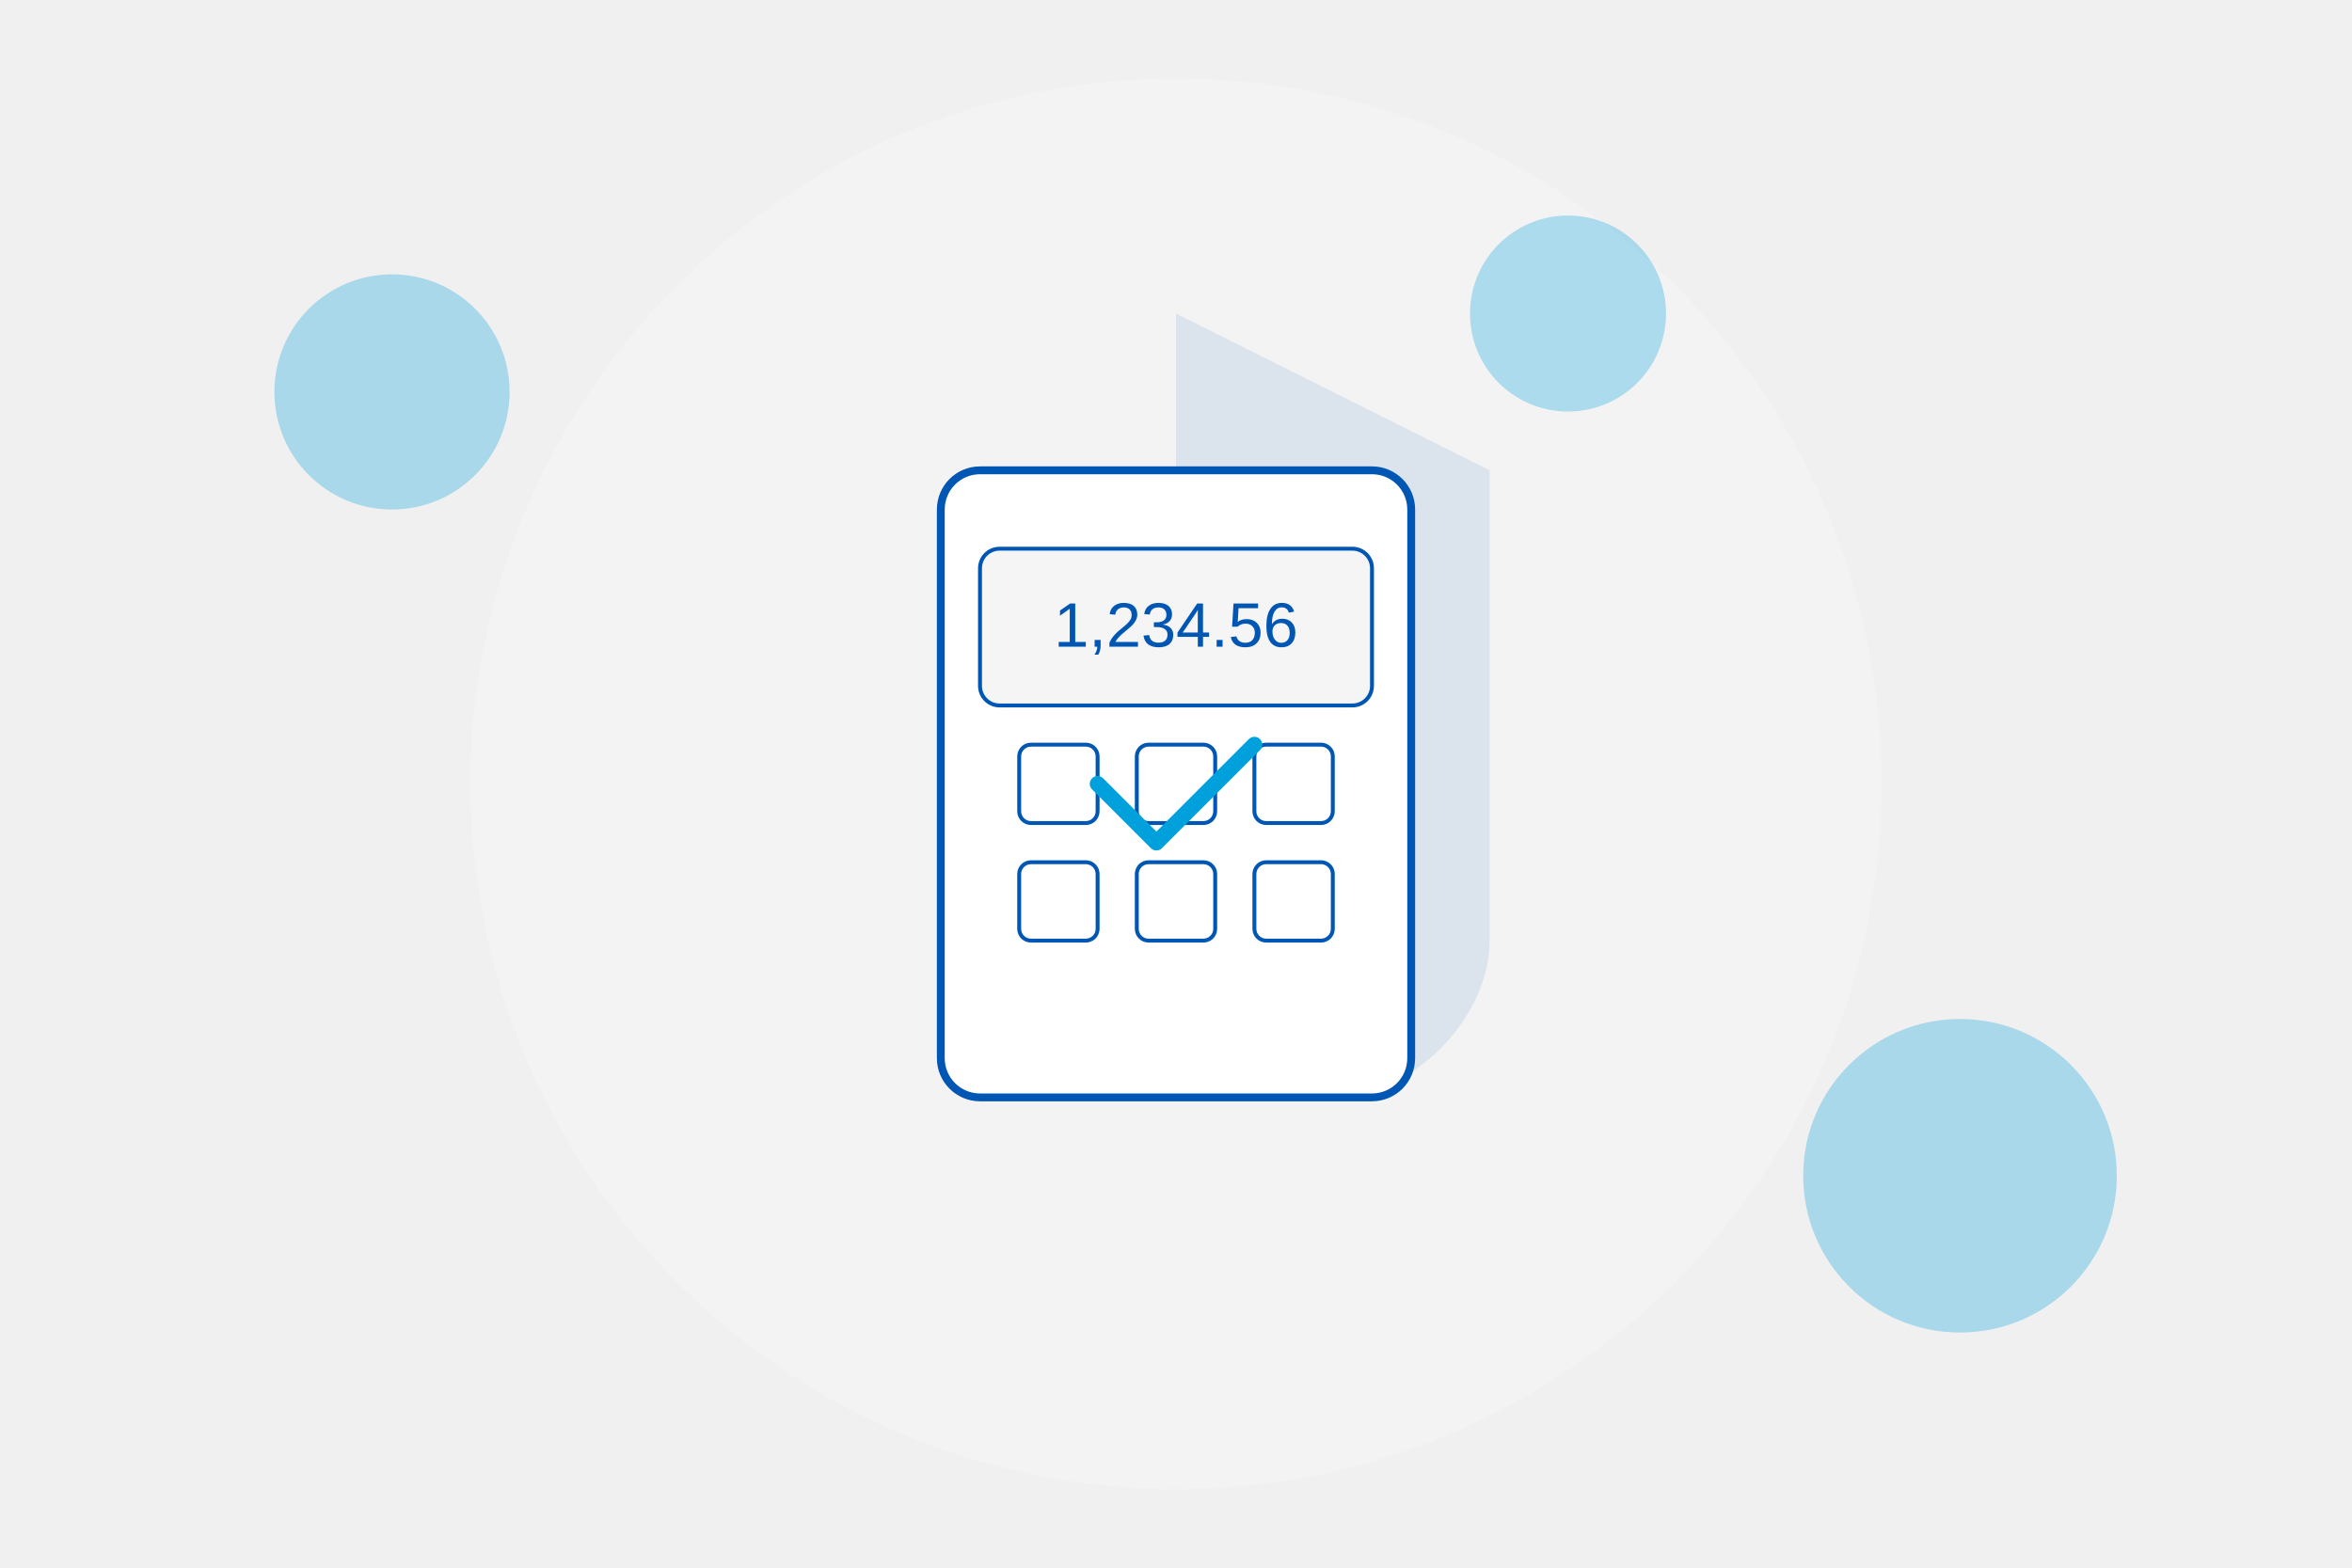
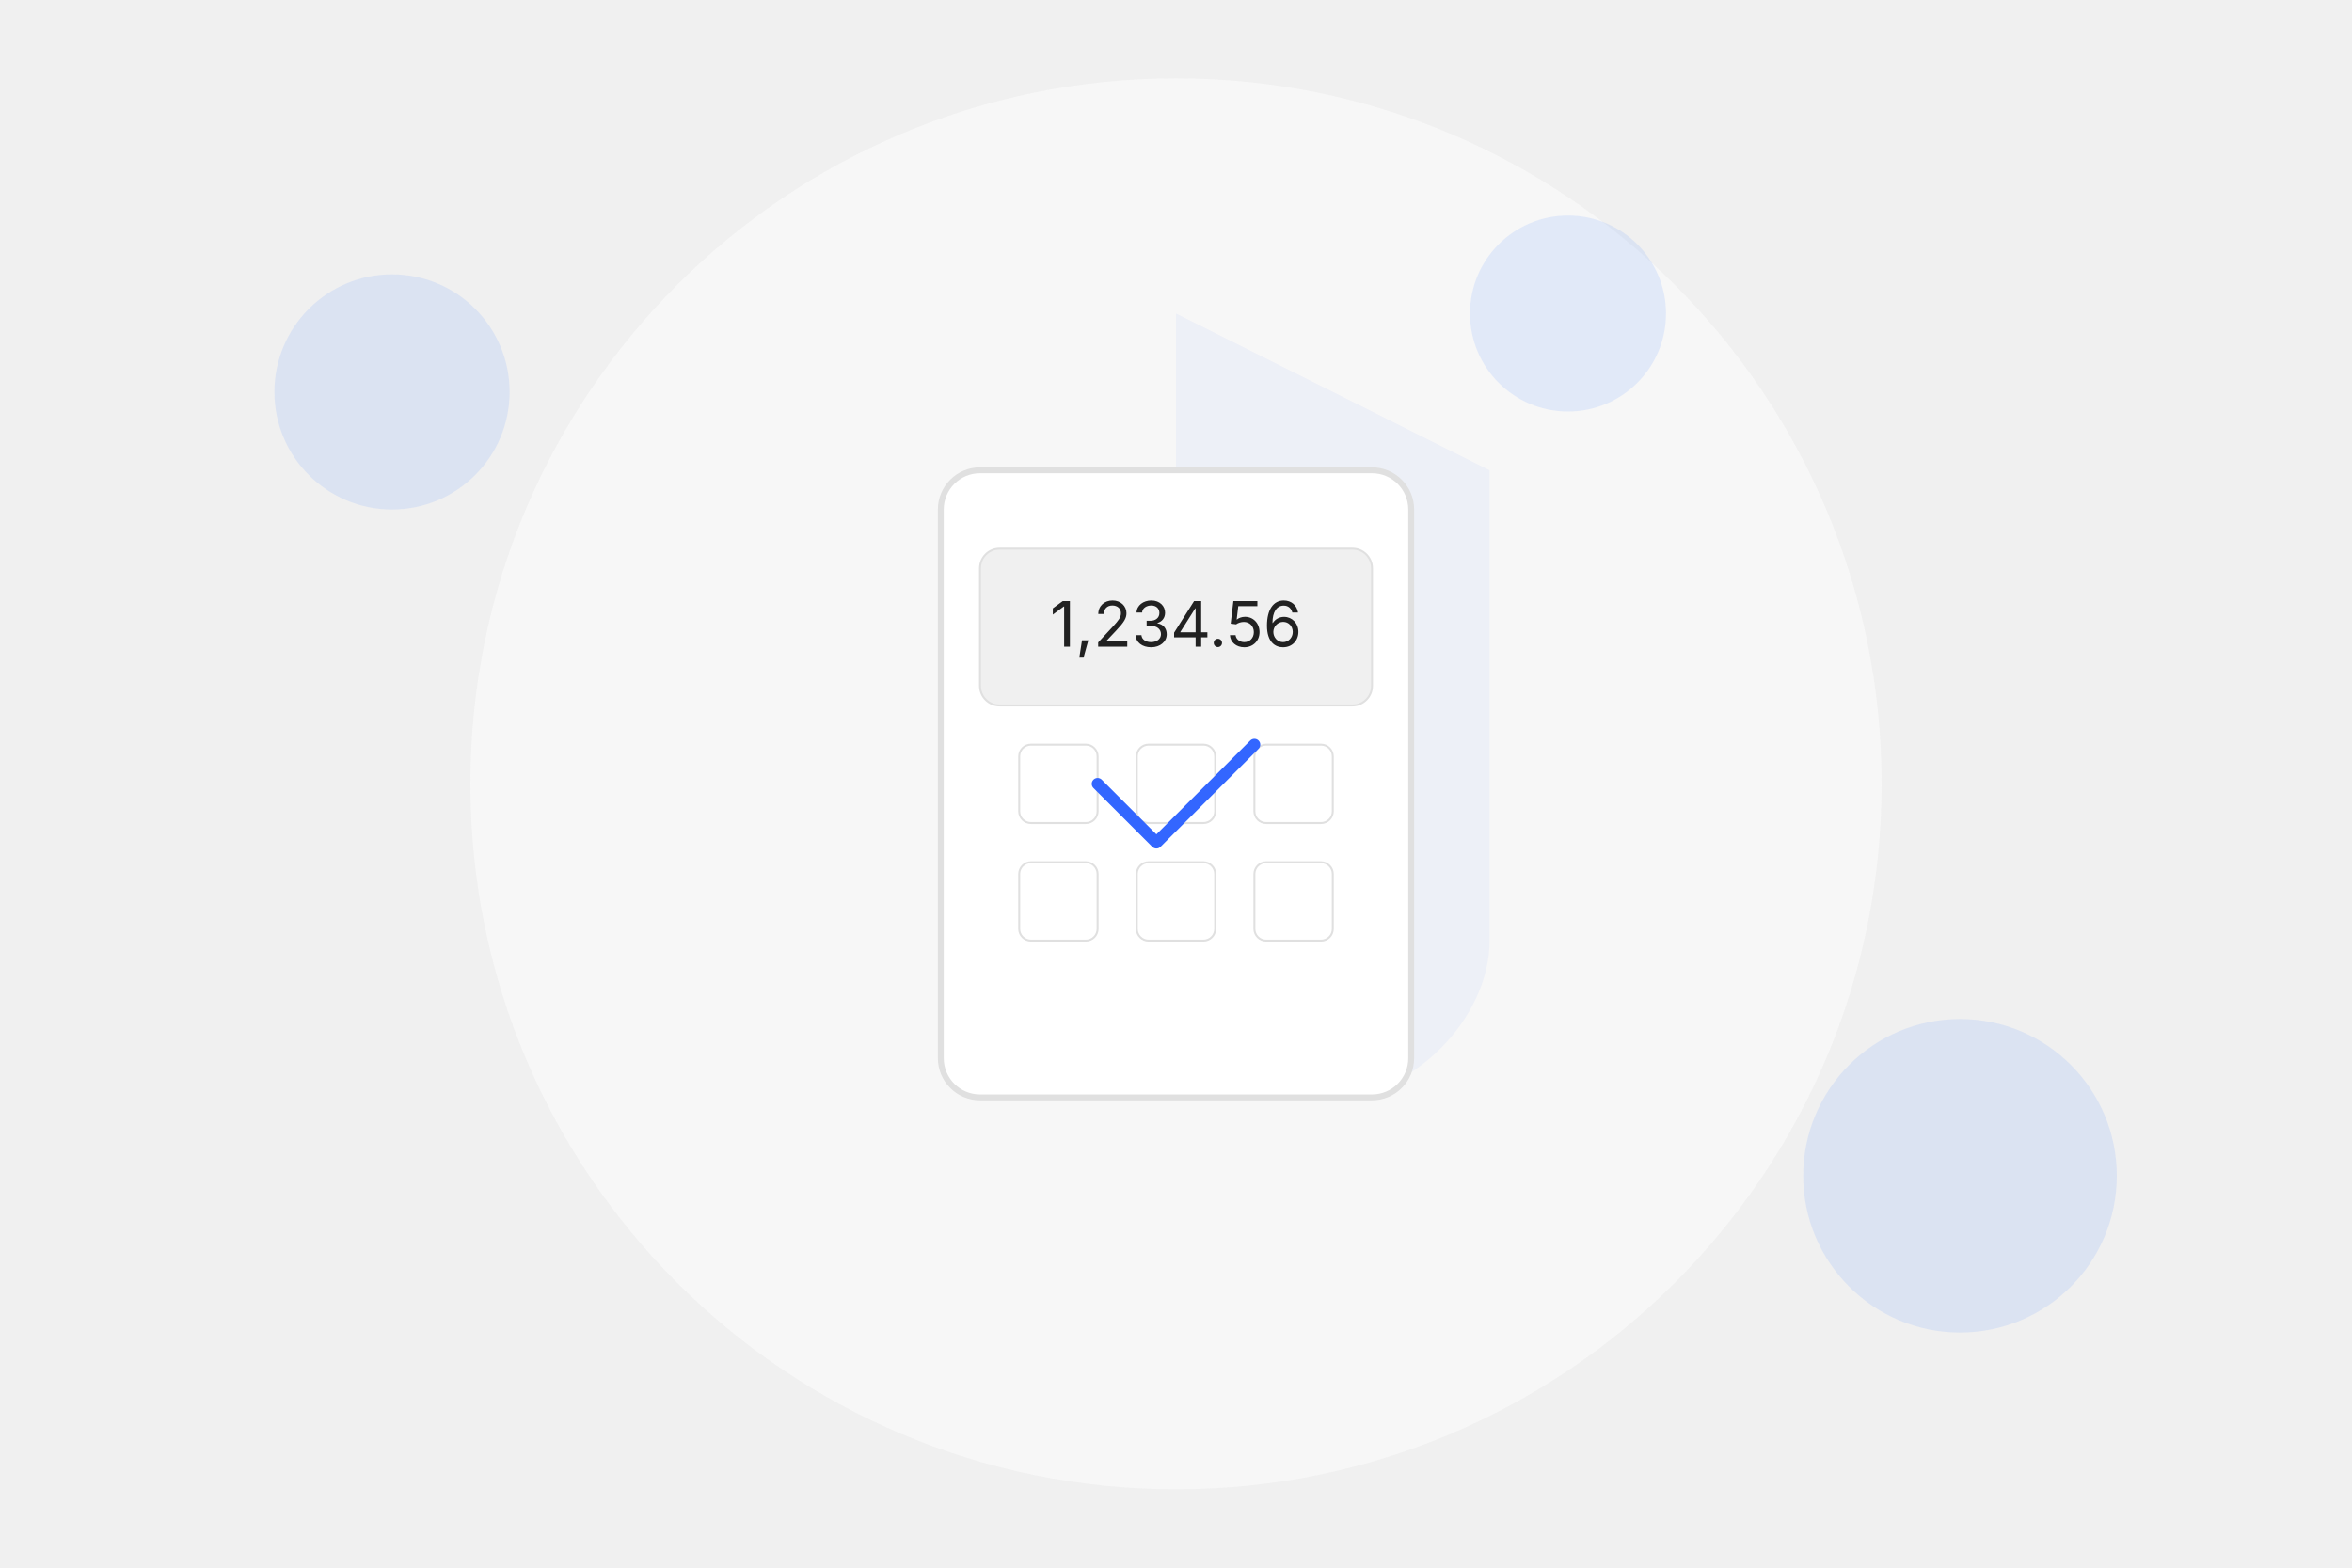
<svg xmlns="http://www.w3.org/2000/svg" width="600" height="400" viewBox="0 0 600 400">
-   <circle cx="300" cy="200" r="180" fill="#f5f5f5" opacity="0.5" />
+   <circle cx="300" cy="200" r="180" fill="#F9F9F9" opacity="0.8" />
  <g transform="translate(300, 200)">
-     <path d="M0,-120 L80,-80 L80,40 C80,60 60,80 40,80 C20,80 0,60 0,40 Z" fill="#0056b3" opacity="0.1" />
-     <rect x="-60" y="-80" width="120" height="160" rx="10" fill="white" stroke="#0056b3" stroke-width="2" />
-     <rect x="-50" y="-60" width="100" height="40" rx="5" fill="#f5f5f5" stroke="#0056b3" stroke-width="1" />
-     <text x="0" y="-35" font-family="Arial" font-size="16" fill="#0056b3" text-anchor="middle">1,234.56</text>
-     <g fill="#0056b3" stroke="#0056b3" stroke-width="1">
-       <rect x="-40" y="-10" width="20" height="20" rx="3" fill="white" />
-       <rect x="-10" y="-10" width="20" height="20" rx="3" fill="white" />
-       <rect x="20" y="-10" width="20" height="20" rx="3" fill="white" />
-       <rect x="-40" y="20" width="20" height="20" rx="3" fill="white" />
-       <rect x="-10" y="20" width="20" height="20" rx="3" fill="white" />
-       <rect x="20" y="20" width="20" height="20" rx="3" fill="white" />
+     <path d="M0,-120 L80,-80 L80,40 C80,60 60,80 40,80 C20,80 0,60 0,40 Z" fill="#3366FF" opacity="0.05" />
+     <rect x="-60" y="-80" width="120" height="160" rx="10" fill="#FFFFFF" stroke="#E0E0E0" stroke-width="1.5" />
+     <rect x="-50" y="-60" width="100" height="40" rx="5" fill="#F0F0F0" stroke="#E0E0E0" stroke-width="0.5" />
+     <text x="0" y="-35" font-family="Inter, Arial" font-size="16" fill="#212121" text-anchor="middle">1,234.56</text>
+     <g fill="#FFFFFF" stroke="#E0E0E0" stroke-width="0.5">
+       <rect x="-40" y="-10" width="20" height="20" rx="3" />
+       <rect x="-10" y="-10" width="20" height="20" rx="3" />
+       <rect x="20" y="-10" width="20" height="20" rx="3" />
+       <rect x="-40" y="20" width="20" height="20" rx="3" />
+       <rect x="-10" y="20" width="20" height="20" rx="3" />
+       <rect x="20" y="20" width="20" height="20" rx="3" />
    </g>
  </g>
-   <g fill="#00a0dc" opacity="0.3">
+   <g fill="#6699FF" opacity="0.15">
    <circle cx="100" cy="100" r="30" />
    <circle cx="500" cy="300" r="40" />
    <circle cx="400" cy="80" r="25" />
  </g>
  <g transform="translate(300, 200)">
-     <path d="M-20,0 L-5,15 L20,-10" stroke="#00a0dc" stroke-width="4" fill="none" stroke-linecap="round" stroke-linejoin="round" />
+     <path d="M-20,0 L-5,15 L20,-10" stroke="#3366FF" stroke-width="3" fill="none" stroke-linecap="round" stroke-linejoin="round" />
  </g>
</svg>
